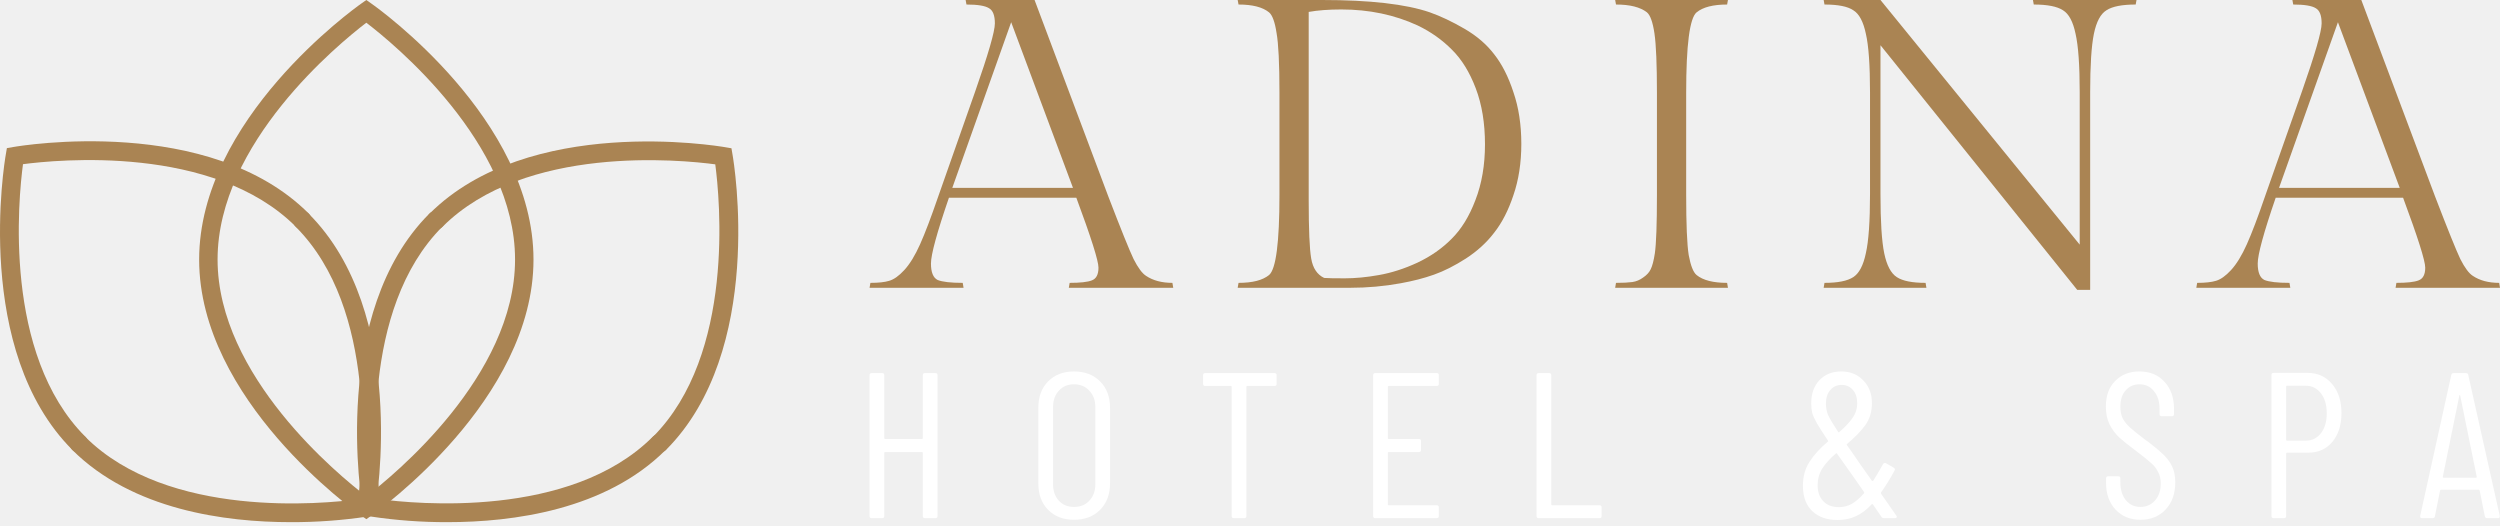
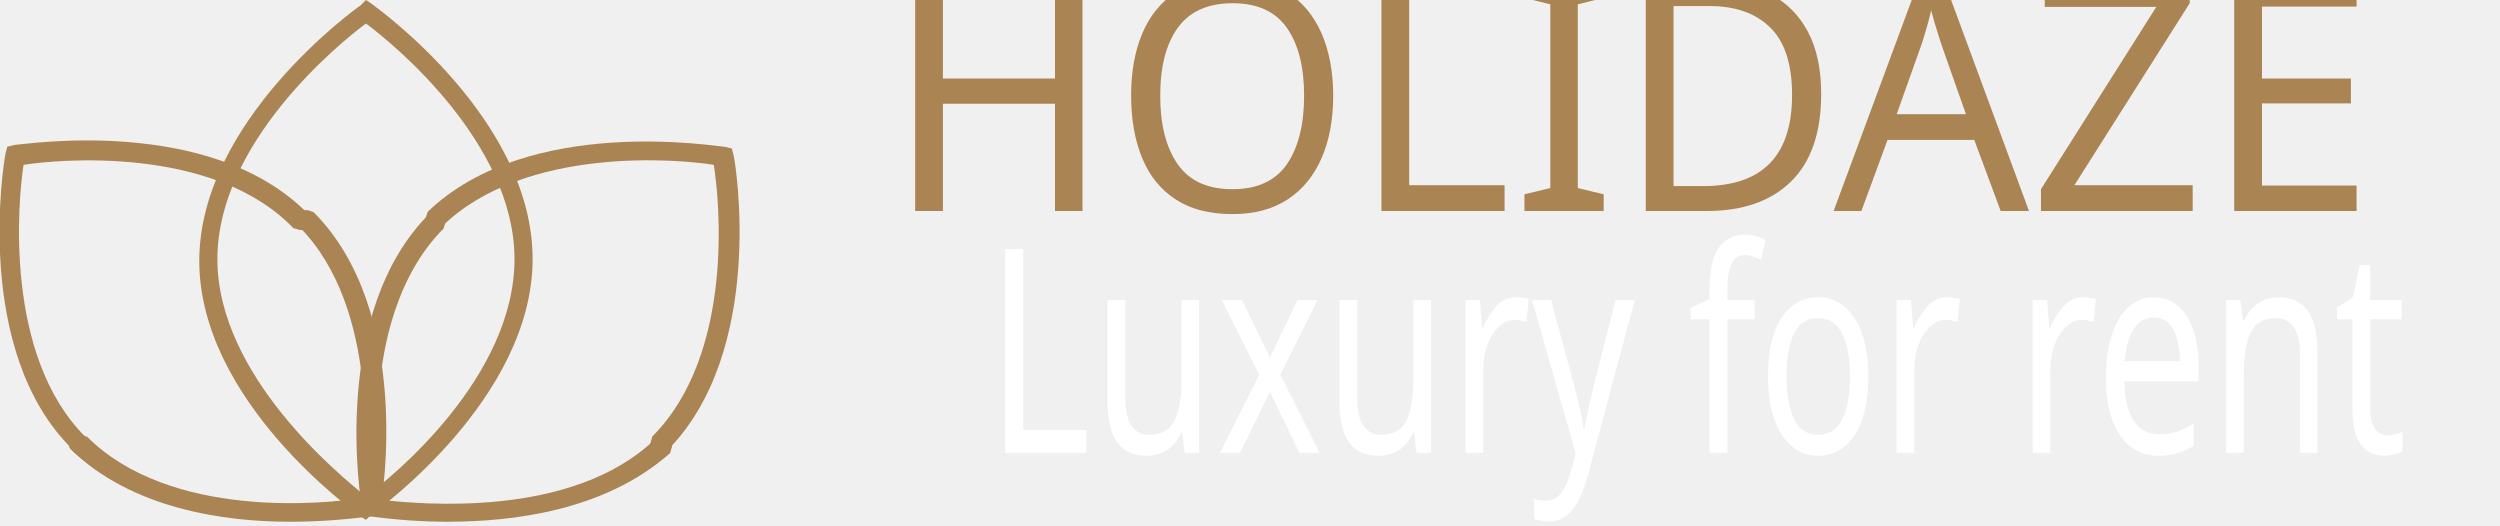
- <svg xmlns="http://www.w3.org/2000/svg" width="138" height="29" viewBox="0 0 138 29" fill="none">
-   <path d="M50.939 20.71C50.939 20.634 50.977 20.595 51.054 20.595H51.637C51.713 20.595 51.751 20.634 51.751 20.71V28.487C51.751 28.563 51.713 28.601 51.637 28.601H51.054C50.977 28.601 50.939 28.563 50.939 28.487V24.998C50.939 24.968 50.924 24.953 50.893 24.953H48.858C48.827 24.953 48.812 24.968 48.812 24.998V28.487C48.812 28.563 48.774 28.601 48.698 28.601H48.114C48.038 28.601 48 28.563 48 28.487V20.71C48 20.634 48.038 20.595 48.114 20.595H48.698C48.774 20.595 48.812 20.634 48.812 20.71V24.186C48.812 24.217 48.827 24.232 48.858 24.232H50.893C50.924 24.232 50.939 24.217 50.939 24.186V20.71Z" fill="white" />
-   <path d="M59.284 28.692C58.697 28.692 58.221 28.509 57.855 28.143C57.496 27.777 57.317 27.293 57.317 26.691V22.505C57.317 21.903 57.496 21.419 57.855 21.053C58.221 20.687 58.697 20.504 59.284 20.504C59.879 20.504 60.359 20.687 60.725 21.053C61.091 21.419 61.274 21.903 61.274 22.505V26.691C61.274 27.286 61.091 27.77 60.725 28.143C60.359 28.509 59.879 28.692 59.284 28.692ZM59.284 27.983C59.635 27.983 59.917 27.869 60.13 27.64C60.352 27.404 60.462 27.103 60.462 26.737V22.471C60.462 22.097 60.352 21.796 60.13 21.567C59.917 21.331 59.635 21.213 59.284 21.213C58.941 21.213 58.663 21.331 58.449 21.567C58.236 21.796 58.129 22.097 58.129 22.471V26.737C58.129 27.103 58.236 27.404 58.449 27.64C58.663 27.869 58.941 27.983 59.284 27.983Z" fill="white" />
-   <path d="M70.355 20.595C70.432 20.595 70.47 20.634 70.47 20.71V21.19C70.47 21.266 70.432 21.305 70.355 21.305H68.846C68.815 21.305 68.8 21.32 68.8 21.35V28.487C68.8 28.563 68.762 28.601 68.686 28.601H68.102C68.026 28.601 67.988 28.563 67.988 28.487V21.35C67.988 21.32 67.973 21.305 67.942 21.305H66.524C66.448 21.305 66.41 21.266 66.41 21.19V20.71C66.41 20.634 66.448 20.595 66.524 20.595H70.355Z" fill="white" />
-   <path d="M79.423 21.19C79.423 21.266 79.385 21.305 79.308 21.305H76.655C76.625 21.305 76.609 21.32 76.609 21.35V24.186C76.609 24.217 76.625 24.232 76.655 24.232H78.325C78.401 24.232 78.439 24.27 78.439 24.347V24.838C78.439 24.915 78.401 24.953 78.325 24.953H76.655C76.625 24.953 76.609 24.968 76.609 24.998V27.846C76.609 27.877 76.625 27.892 76.655 27.892H79.308C79.385 27.892 79.423 27.93 79.423 28.006V28.487C79.423 28.563 79.385 28.601 79.308 28.601H75.912C75.836 28.601 75.797 28.563 75.797 28.487V20.71C75.797 20.634 75.836 20.595 75.912 20.595H79.308C79.385 20.595 79.423 20.634 79.423 20.71V21.19Z" fill="white" />
-   <path d="M84.932 28.601C84.856 28.601 84.818 28.563 84.818 28.487V20.71C84.818 20.634 84.856 20.595 84.932 20.595H85.515C85.591 20.595 85.63 20.634 85.63 20.71V27.846C85.63 27.877 85.645 27.892 85.675 27.892H88.294C88.371 27.892 88.409 27.93 88.409 28.006V28.487C88.409 28.563 88.371 28.601 88.294 28.601H84.932Z" fill="white" />
-   <path d="M104.679 28.464C104.694 28.479 104.702 28.502 104.702 28.532C104.702 28.548 104.694 28.563 104.679 28.578C104.664 28.593 104.641 28.601 104.611 28.601H103.993C103.932 28.601 103.886 28.578 103.856 28.532L103.387 27.846C103.379 27.831 103.368 27.823 103.353 27.823C103.337 27.823 103.326 27.827 103.318 27.835C103.036 28.14 102.743 28.361 102.438 28.498C102.14 28.635 101.805 28.704 101.431 28.704C100.844 28.704 100.379 28.54 100.036 28.212C99.693 27.884 99.521 27.419 99.521 26.817C99.521 26.306 99.643 25.864 99.887 25.49C100.131 25.109 100.467 24.739 100.894 24.381C100.917 24.373 100.92 24.354 100.905 24.324C100.631 23.912 100.429 23.596 100.299 23.375C100.169 23.146 100.082 22.955 100.036 22.803C99.998 22.642 99.979 22.463 99.979 22.265C99.979 21.731 100.131 21.305 100.436 20.984C100.741 20.664 101.142 20.504 101.637 20.504C102.133 20.504 102.537 20.668 102.849 20.996C103.17 21.316 103.33 21.735 103.33 22.254C103.33 22.719 103.212 23.119 102.975 23.454C102.739 23.782 102.4 24.133 101.957 24.507C101.934 24.514 101.931 24.533 101.946 24.564C102.251 24.991 102.476 25.315 102.621 25.536L103.33 26.542C103.337 26.55 103.349 26.554 103.364 26.554C103.379 26.554 103.391 26.55 103.398 26.542C103.505 26.382 103.688 26.073 103.947 25.616C103.963 25.585 103.985 25.567 104.016 25.559C104.046 25.551 104.077 25.555 104.107 25.57L104.542 25.822C104.603 25.86 104.614 25.913 104.576 25.982C104.332 26.432 104.085 26.832 103.833 27.183C103.825 27.206 103.825 27.229 103.833 27.252L104.679 28.464ZM101.66 21.247C101.401 21.247 101.191 21.343 101.031 21.533C100.871 21.716 100.791 21.968 100.791 22.288C100.791 22.502 100.829 22.703 100.905 22.894C100.989 23.085 101.176 23.401 101.466 23.843C101.481 23.874 101.5 23.878 101.523 23.855C101.843 23.58 102.087 23.321 102.255 23.077C102.43 22.833 102.518 22.559 102.518 22.254C102.518 21.949 102.438 21.705 102.278 21.522C102.117 21.339 101.912 21.247 101.66 21.247ZM101.511 27.995C101.763 27.995 101.999 27.934 102.22 27.812C102.441 27.682 102.666 27.488 102.895 27.229C102.91 27.206 102.91 27.183 102.895 27.16L102.346 26.371L101.397 25.033C101.382 25.01 101.363 25.01 101.34 25.033C101.012 25.315 100.76 25.593 100.585 25.868C100.417 26.142 100.333 26.451 100.333 26.794C100.333 27.152 100.436 27.442 100.642 27.663C100.848 27.884 101.138 27.995 101.511 27.995Z" fill="white" />
-   <path d="M118.154 28.692C117.589 28.692 117.132 28.506 116.781 28.132C116.431 27.759 116.255 27.27 116.255 26.668V26.405C116.255 26.329 116.293 26.291 116.37 26.291H116.93C117.006 26.291 117.044 26.329 117.044 26.405V26.634C117.044 27.038 117.147 27.366 117.353 27.617C117.559 27.861 117.826 27.983 118.154 27.983C118.474 27.983 118.741 27.865 118.954 27.629C119.168 27.392 119.274 27.08 119.274 26.691C119.274 26.432 119.221 26.211 119.114 26.028C119.015 25.837 118.882 25.673 118.714 25.536C118.554 25.391 118.283 25.174 117.902 24.884C117.521 24.602 117.22 24.362 116.999 24.164C116.777 23.958 116.594 23.714 116.45 23.432C116.312 23.15 116.244 22.818 116.244 22.437C116.244 21.842 116.415 21.373 116.758 21.03C117.101 20.679 117.547 20.504 118.096 20.504C118.676 20.504 119.137 20.695 119.48 21.076C119.831 21.449 120.006 21.949 120.006 22.574V22.86C120.006 22.936 119.968 22.974 119.892 22.974H119.32C119.244 22.974 119.206 22.936 119.206 22.86V22.562C119.206 22.158 119.103 21.834 118.897 21.59C118.699 21.339 118.432 21.213 118.096 21.213C117.791 21.213 117.54 21.323 117.342 21.545C117.143 21.758 117.044 22.063 117.044 22.46C117.044 22.696 117.086 22.906 117.17 23.089C117.262 23.264 117.395 23.432 117.57 23.592C117.746 23.752 118.005 23.962 118.348 24.221C118.806 24.556 119.145 24.831 119.366 25.044C119.595 25.25 119.77 25.479 119.892 25.73C120.014 25.974 120.075 26.272 120.075 26.622C120.075 27.248 119.896 27.751 119.537 28.132C119.179 28.506 118.718 28.692 118.154 28.692Z" fill="white" />
-   <path d="M127.385 20.584C127.942 20.584 128.391 20.79 128.734 21.201C129.078 21.606 129.249 22.139 129.249 22.803C129.249 23.458 129.081 23.988 128.746 24.392C128.41 24.789 127.968 24.987 127.419 24.987H126.241C126.211 24.987 126.196 25.002 126.196 25.033V28.487C126.196 28.563 126.157 28.601 126.081 28.601H125.498C125.422 28.601 125.384 28.563 125.384 28.487V20.698C125.384 20.622 125.422 20.584 125.498 20.584H127.385ZM127.282 24.324C127.625 24.324 127.903 24.186 128.117 23.912C128.33 23.637 128.437 23.271 128.437 22.814C128.437 22.357 128.33 21.991 128.117 21.716C127.903 21.434 127.625 21.293 127.282 21.293H126.241C126.211 21.293 126.196 21.308 126.196 21.339V24.278C126.196 24.308 126.211 24.324 126.241 24.324H127.282Z" fill="white" />
-   <path d="M137.289 28.601C137.221 28.601 137.179 28.567 137.163 28.498L136.877 27.08C136.877 27.065 136.87 27.053 136.855 27.046C136.847 27.038 136.836 27.034 136.82 27.034H134.75C134.735 27.034 134.72 27.038 134.705 27.046C134.697 27.053 134.693 27.065 134.693 27.08L134.407 28.498C134.4 28.567 134.358 28.601 134.281 28.601H133.698C133.66 28.601 133.63 28.59 133.607 28.567C133.591 28.544 133.588 28.513 133.595 28.475L135.311 20.698C135.326 20.63 135.368 20.595 135.436 20.595H136.123C136.199 20.595 136.241 20.63 136.248 20.698L137.987 28.475V28.498C137.987 28.567 137.953 28.601 137.884 28.601H137.289ZM134.842 26.325C134.842 26.356 134.853 26.371 134.876 26.371H136.683C136.706 26.371 136.717 26.356 136.717 26.325L135.802 21.831C135.795 21.808 135.787 21.796 135.78 21.796C135.772 21.796 135.764 21.808 135.757 21.831L134.842 26.325Z" fill="white" />
-   <path d="M59.045 15.614C59.629 15.614 60.036 15.569 60.267 15.478C60.513 15.387 60.636 15.153 60.636 14.774C60.636 14.396 60.228 13.11 59.414 10.916H52.381C51.72 12.838 51.389 14.048 51.389 14.547C51.389 15.032 51.513 15.334 51.758 15.455C52.02 15.561 52.481 15.614 53.142 15.614L53.188 15.886H48L48.046 15.614C48.492 15.614 48.838 15.576 49.084 15.501C49.345 15.425 49.622 15.228 49.914 14.911C50.221 14.578 50.513 14.101 50.79 13.481C51.067 12.861 51.397 11.991 51.782 10.871L53.834 5.038C54.556 2.981 54.917 1.732 54.917 1.294C54.917 0.855 54.81 0.575 54.595 0.454C54.379 0.318 53.964 0.25 53.349 0.25L53.303 0H57.108L61.189 10.871C61.881 12.671 62.342 13.814 62.573 14.298C62.819 14.782 63.049 15.092 63.264 15.228C63.649 15.486 64.133 15.614 64.717 15.614L64.763 15.886H58.999L59.045 15.614ZM55.817 1.226L52.566 10.372H59.229L55.817 1.226Z" fill="#AA8453" />
-   <path d="M72.978 0C75.622 0 77.605 0.227 78.927 0.681C79.526 0.893 80.164 1.195 80.841 1.589C81.517 1.982 82.063 2.451 82.478 2.996C82.908 3.54 83.262 4.236 83.539 5.084C83.831 5.931 83.977 6.884 83.977 7.943C83.977 8.987 83.831 9.933 83.539 10.78C83.262 11.612 82.908 12.301 82.478 12.845C82.063 13.39 81.54 13.867 80.91 14.275C80.295 14.669 79.711 14.964 79.158 15.16C78.604 15.357 77.989 15.516 77.313 15.637C76.406 15.803 75.476 15.886 74.523 15.886H68.32L68.367 15.614C69.135 15.614 69.696 15.47 70.05 15.183C70.434 14.865 70.626 13.39 70.626 10.757V5.129C70.626 3.51 70.572 2.406 70.465 1.816C70.373 1.21 70.234 0.832 70.05 0.681C69.696 0.393 69.135 0.25 68.367 0.25L68.32 0H72.978ZM73.093 15.342C73.278 15.357 73.654 15.364 74.223 15.364C74.807 15.364 75.438 15.304 76.114 15.183C76.806 15.062 77.513 14.835 78.235 14.502C78.973 14.154 79.603 13.715 80.126 13.186C80.664 12.656 81.102 11.945 81.44 11.053C81.794 10.145 81.971 9.116 81.971 7.966C81.971 6.801 81.802 5.772 81.463 4.879C81.125 3.987 80.687 3.276 80.149 2.746C79.611 2.201 78.981 1.755 78.258 1.407C76.982 0.817 75.576 0.522 74.039 0.522C73.347 0.522 72.748 0.567 72.24 0.658V11.03C72.24 12.664 72.286 13.746 72.379 14.275C72.471 14.805 72.709 15.16 73.093 15.342Z" fill="#AA8453" />
-   <path d="M93.077 5.129V10.757C93.077 12.376 93.123 13.481 93.215 14.071C93.323 14.661 93.469 15.032 93.653 15.183C94.007 15.47 94.568 15.614 95.337 15.614L95.383 15.886H89.157L89.203 15.614C89.588 15.614 89.887 15.599 90.103 15.569C90.318 15.539 90.518 15.455 90.702 15.319C90.902 15.183 91.04 15.032 91.117 14.865C91.209 14.684 91.286 14.389 91.348 13.98C91.424 13.451 91.463 12.376 91.463 10.757V5.129C91.463 3.556 91.417 2.459 91.325 1.838C91.232 1.218 91.094 0.832 90.91 0.681C90.541 0.393 89.972 0.25 89.203 0.25L89.157 0H95.383L95.337 0.25C94.568 0.25 94.007 0.393 93.653 0.681C93.269 0.999 93.077 2.481 93.077 5.129Z" fill="#AA8453" />
-   <path d="M115.377 5.106V16H114.662L103.802 2.496V10.712C103.802 12.225 103.871 13.314 104.009 13.98C104.148 14.646 104.378 15.085 104.701 15.296C105.024 15.508 105.554 15.614 106.292 15.614L106.338 15.886H100.666L100.712 15.614C101.45 15.614 101.98 15.508 102.303 15.296C102.626 15.085 102.856 14.646 102.995 13.98C103.148 13.314 103.225 12.225 103.225 10.712V5.106C103.225 3.593 103.148 2.512 102.995 1.861C102.856 1.195 102.626 0.764 102.303 0.567C101.995 0.356 101.465 0.25 100.712 0.25L100.666 0H103.802L114.8 13.504V5.106C114.8 3.609 114.723 2.527 114.57 1.861C114.431 1.195 114.201 0.764 113.878 0.567C113.555 0.356 113.017 0.25 112.264 0.25L112.218 0H117.936L117.89 0.25C117.137 0.25 116.599 0.356 116.276 0.567C115.953 0.764 115.723 1.195 115.584 1.861C115.446 2.527 115.377 3.609 115.377 5.106Z" fill="#AA8453" />
-   <path d="M132.282 15.614C132.866 15.614 133.273 15.569 133.504 15.478C133.75 15.387 133.873 15.153 133.873 14.774C133.873 14.396 133.465 13.11 132.651 10.916H125.618C124.957 12.838 124.626 14.048 124.626 14.547C124.626 15.032 124.749 15.334 124.995 15.455C125.257 15.561 125.718 15.614 126.379 15.614L126.425 15.886H121.237L121.283 15.614C121.729 15.614 122.075 15.576 122.321 15.501C122.582 15.425 122.859 15.228 123.151 14.911C123.458 14.578 123.75 14.101 124.027 13.481C124.304 12.861 124.634 11.991 125.018 10.871L127.071 5.038C127.793 2.981 128.154 1.732 128.154 1.294C128.154 0.855 128.047 0.575 127.831 0.454C127.616 0.318 127.201 0.25 126.586 0.25L126.54 0H130.345L134.426 10.871C135.118 12.671 135.579 13.814 135.809 14.298C136.055 14.782 136.286 15.092 136.501 15.228C136.886 15.486 137.37 15.614 137.954 15.614L138 15.886H132.236L132.282 15.614ZM129.054 1.226L125.802 10.372H132.466L129.054 1.226Z" fill="#AA8453" />
-   <path d="M4.352 24.983C4.285 24.983 4.219 24.97 4.158 24.944C4.097 24.918 4.041 24.88 3.994 24.833C-1.491 19.351 0.243 8.969 0.32 8.529L0.38 8.176L0.734 8.115C1.174 8.038 11.562 6.314 17.043 11.787C17.138 11.883 17.192 12.012 17.192 12.147C17.192 12.282 17.138 12.411 17.043 12.507C16.947 12.602 16.818 12.656 16.683 12.656C16.548 12.656 16.418 12.602 16.323 12.507C11.76 7.956 3.136 8.818 1.269 9.063C1.019 10.93 0.152 19.549 4.714 24.109C4.81 24.204 4.863 24.334 4.863 24.468C4.863 24.603 4.81 24.733 4.714 24.828C4.668 24.878 4.612 24.917 4.549 24.944C4.487 24.97 4.42 24.984 4.352 24.983Z" fill="#AA8453" />
-   <path d="M16.047 28.823C12.429 28.823 7.31 28.146 3.99 24.836C3.895 24.741 3.841 24.611 3.841 24.476C3.841 24.341 3.895 24.212 3.99 24.116C4.086 24.021 4.215 23.968 4.35 23.968C4.485 23.968 4.615 24.021 4.71 24.116C9.273 28.668 17.897 27.81 19.764 27.56C20.014 25.694 20.881 17.07 16.319 12.515C16.224 12.419 16.17 12.29 16.17 12.155C16.17 12.02 16.224 11.891 16.319 11.795C16.414 11.7 16.544 11.646 16.679 11.646C16.814 11.646 16.943 11.7 17.039 11.795C22.52 17.277 20.791 27.659 20.713 28.099L20.652 28.452L20.299 28.512C18.892 28.724 17.47 28.828 16.047 28.823Z" fill="#AA8453" />
-   <path d="M36.396 24.984C36.262 24.983 36.134 24.93 36.038 24.837C35.943 24.742 35.889 24.612 35.889 24.477C35.889 24.342 35.943 24.213 36.038 24.117C40.592 19.558 39.729 10.938 39.483 9.072C37.616 8.822 28.988 7.96 24.43 12.516C24.334 12.611 24.204 12.665 24.069 12.665C23.934 12.665 23.805 12.611 23.709 12.516C23.614 12.42 23.561 12.291 23.561 12.156C23.561 12.021 23.614 11.892 23.709 11.796C29.194 6.323 39.583 8.051 40.023 8.124L40.376 8.185L40.436 8.538C40.514 8.978 42.239 19.355 36.762 24.837C36.663 24.931 36.532 24.983 36.396 24.984Z" fill="#AA8453" />
-   <path d="M24.697 28.823C23.272 28.827 21.849 28.722 20.441 28.508L20.087 28.448L20.027 28.094C19.949 27.655 18.22 17.273 23.701 11.791C23.797 11.696 23.926 11.642 24.061 11.642C24.196 11.642 24.325 11.696 24.421 11.791C24.516 11.886 24.57 12.016 24.57 12.151C24.57 12.286 24.516 12.415 24.421 12.511C19.859 17.07 20.726 25.689 20.976 27.556C22.843 27.806 31.471 28.668 36.029 24.112C36.125 24.017 36.255 23.963 36.39 23.963C36.525 23.963 36.654 24.017 36.75 24.112C36.845 24.208 36.898 24.337 36.898 24.472C36.898 24.607 36.845 24.736 36.75 24.832C33.434 28.15 28.315 28.823 24.697 28.823Z" fill="#AA8453" />
-   <path d="M20.221 28.659L19.928 28.453C19.561 28.194 10.993 22.074 10.993 14.33C10.993 6.585 19.565 0.465 19.928 0.207L20.221 0L20.514 0.207C20.881 0.465 29.449 6.577 29.449 14.33C29.449 22.074 20.876 28.194 20.514 28.453L20.221 28.659ZM20.221 1.254C18.724 2.396 12.01 7.887 12.01 14.325C12.01 20.764 18.724 26.255 20.221 27.397C21.717 26.255 28.431 20.764 28.431 14.325C28.431 7.887 21.721 2.4 20.221 1.254Z" fill="#AA8453" />
+ <svg xmlns="http://www.w3.org/2000/svg" version="1.1" id="Layer_1" x="0px" y="0px" viewBox="0 0 138 29" style="enable-background:new 0 0 138 29;" xml:space="preserve">
+   <style type="text/css">
+ 	.st0{fill:#FFFFFF;}
+ 	.st1{fill:#AA8453;}
+ 	.st2{font-family:'BodoniMT';}
+ 	.st3{font-size:17.765px;}
+ 	.st4{font-size:15.757px;}
+ </style>
+   <path class="st0" d="M50.9-31.6c0-0.1,0-0.1,0.1-0.1h0.6c0.1,0,0.1,0,0.1,0.1v7.8c0,0.1,0,0.1-0.1,0.1H51c-0.1,0-0.1,0-0.1-0.1v-3.5  l0,0h-2l0,0v3.5c0,0.1,0,0.1-0.1,0.1h-0.6c-0.1,0-0.1,0-0.1-0.1v-7.8c0-0.1,0-0.1,0.1-0.1h0.6c0.1,0,0.1,0,0.1,0.1v3.5l0,0h2l0,0  V-31.6z" />
+   <path class="st0" d="M59.3-23.6c-0.6,0-1.1-0.2-1.4-0.5c-0.4-0.4-0.5-0.9-0.5-1.5v-4.2c0-0.6,0.2-1.1,0.5-1.5  c0.4-0.4,0.8-0.5,1.4-0.5c0.6,0,1.1,0.2,1.4,0.5c0.4,0.4,0.5,0.9,0.5,1.5v4.2c0,0.6-0.2,1.1-0.5,1.5C60.4-23.8,59.9-23.6,59.3-23.6z   M59.3-24.3c0.4,0,0.6-0.1,0.8-0.3c0.2-0.2,0.3-0.5,0.3-0.9v-4.3c0-0.4-0.1-0.7-0.3-0.9c-0.2-0.2-0.5-0.4-0.8-0.4s-0.6,0.1-0.8,0.4  c-0.2,0.2-0.3,0.5-0.3,0.9v4.3c0,0.4,0.1,0.7,0.3,0.9C58.7-24.4,58.9-24.3,59.3-24.3z" />
+   <path class="st0" d="M70.4-31.7c0.1,0,0.1,0,0.1,0.1v0.5c0,0.1,0,0.1-0.1,0.1h-1.5l0,0v7.1c0,0.1,0,0.1-0.1,0.1h-0.6  c-0.1,0-0.1,0-0.1-0.1V-31l0,0h-1.4c-0.1,0-0.1,0-0.1-0.1v-0.5c0-0.1,0-0.1,0.1-0.1H70.4z" />
+   <path class="st0" d="M79.4-31.1c0,0.1,0,0.1-0.1,0.1h-2.7l0,0v2.8l0,0h1.7c0.1,0,0.1,0,0.1,0.1v0.5c0,0.1,0,0.1-0.1,0.1h-1.7l0,0  v2.8l0,0h2.7c0.1,0,0.1,0,0.1,0.1v0.5c0,0.1,0,0.1-0.1,0.1h-3.4c-0.1,0-0.1,0-0.1-0.1v-7.8c0-0.1,0-0.1,0.1-0.1h3.4  c0.1,0,0.1,0,0.1,0.1V-31.1z" />
+   <path class="st0" d="M84.9-23.7c-0.1,0-0.1,0-0.1-0.1v-7.8c0-0.1,0-0.1,0.1-0.1h0.6c0.1,0,0.1,0,0.1,0.1v7.1l0,0h2.6  c0.1,0,0.1,0,0.1,0.1v0.5c0,0.1,0,0.1-0.1,0.1h-3.3V-23.7z" />
+   <path class="st0" d="M104.7-23.8L104.7-23.8c0,0.1,0,0.1,0,0.1s0,0-0.1,0H104c-0.1,0-0.1,0-0.1-0.1l-0.5-0.7l0,0l0,0  c-0.3,0.3-0.6,0.5-0.9,0.7c-0.3,0.1-0.6,0.2-1,0.2c-0.6,0-1.1-0.2-1.4-0.5s-0.5-0.8-0.5-1.4c0-0.5,0.1-1,0.4-1.3  c0.2-0.4,0.6-0.8,1-1.1c0,0,0,0,0-0.1c-0.3-0.4-0.5-0.7-0.6-0.9c-0.1-0.2-0.2-0.4-0.3-0.6c0-0.2-0.1-0.3-0.1-0.5  c0-0.5,0.2-1,0.5-1.3s0.7-0.5,1.2-0.5s0.9,0.2,1.2,0.5c0.3,0.3,0.5,0.7,0.5,1.3c0,0.5-0.1,0.9-0.4,1.2c-0.2,0.3-0.6,0.7-1,1.1  c0,0,0,0,0,0.1c0.3,0.4,0.5,0.8,0.7,1l0.7,1l0,0l0,0c0.1-0.2,0.3-0.5,0.5-0.9c0,0,0,0,0.1-0.1h0.1l0.4,0.3c0.1,0,0.1,0.1,0,0.2  c-0.2,0.4-0.5,0.9-0.7,1.2c0,0,0,0,0,0.1L104.7-23.8z M101.7-31c-0.3,0-0.5,0.1-0.6,0.3c-0.2,0.2-0.2,0.4-0.2,0.8  c0,0.2,0,0.4,0.1,0.6s0.3,0.5,0.6,0.9c0,0,0,0,0.1,0c0.3-0.3,0.6-0.5,0.7-0.8c0.2-0.2,0.3-0.5,0.3-0.8s-0.1-0.5-0.2-0.7  C102.1-31,101.9-31,101.7-31z M101.5-24.3c0.3,0,0.5-0.1,0.7-0.2s0.4-0.3,0.7-0.6c0,0,0,0,0-0.1l-0.5-0.8l-0.9-1.3c0,0,0,0-0.1,0  c-0.3,0.3-0.6,0.6-0.8,0.8c-0.2,0.3-0.3,0.6-0.3,0.9c0,0.4,0.1,0.6,0.3,0.9S101.1-24.3,101.5-24.3z" />
+   <path class="st0" d="M118.2-23.6c-0.6,0-1-0.2-1.4-0.6c-0.3-0.4-0.5-0.9-0.5-1.5V-26c0-0.1,0-0.1,0.1-0.1h0.6c0.1,0,0.1,0,0.1,0.1  v0.2c0,0.4,0.1,0.7,0.3,1c0.2,0.2,0.5,0.4,0.8,0.4s0.6-0.1,0.8-0.4c0.2-0.2,0.3-0.5,0.3-0.9c0-0.3-0.1-0.5-0.2-0.7s-0.2-0.4-0.4-0.5  c-0.2-0.1-0.4-0.4-0.8-0.7c-0.4-0.3-0.7-0.5-0.9-0.7c-0.2-0.2-0.4-0.4-0.5-0.7c-0.1-0.3-0.2-0.6-0.2-1c0-0.6,0.2-1.1,0.5-1.4  c0.3-0.4,0.8-0.5,1.3-0.5c0.6,0,1,0.2,1.4,0.6s0.5,0.9,0.5,1.5v0.3c0,0.1,0,0.1-0.1,0.1h-0.6c-0.1,0-0.1,0-0.1-0.1v-0.3  c0-0.4-0.1-0.7-0.3-1c-0.2-0.3-0.5-0.4-0.8-0.4s-0.6,0.1-0.8,0.3c-0.2,0.2-0.3,0.5-0.3,0.9c0,0.2,0,0.4,0.1,0.6s0.2,0.3,0.4,0.5  c0.2,0.2,0.4,0.4,0.8,0.6c0.5,0.3,0.8,0.6,1,0.8c0.2,0.2,0.4,0.4,0.5,0.7c0.1,0.2,0.2,0.5,0.2,0.9c0,0.6-0.2,1.1-0.5,1.5  C119.2-23.8,118.7-23.6,118.2-23.6z" />
+   <path class="st0" d="M127.4-31.7c0.6,0,1,0.2,1.3,0.6s0.5,0.9,0.5,1.6s-0.2,1.2-0.5,1.6s-0.8,0.6-1.3,0.6h-1.2l0,0v3.5  c0,0.1,0,0.1-0.1,0.1h-0.6c-0.1,0-0.1,0-0.1-0.1v-7.8c0-0.1,0-0.1,0.1-0.1C125.5-31.7,127.4-31.7,127.4-31.7z M127.3-28  c0.3,0,0.6-0.1,0.8-0.4c0.2-0.3,0.3-0.6,0.3-1.1s-0.1-0.8-0.3-1.1c-0.2-0.3-0.5-0.4-0.8-0.4h-1l0,0v2.9l0,0h1V-28z" />
+   <path class="st0" d="M137.3-23.7c-0.1,0-0.1,0-0.1-0.1l-0.3-1.4l0,0l0,0h-2.1l0,0l0,0l-0.3,1.4c0,0.1,0,0.1-0.1,0.1h-0.6h-0.1v-0.1  l1.7-7.8c0-0.1,0.1-0.1,0.1-0.1h0.7c0.1,0,0.1,0,0.1,0.1l1.7,7.8l0,0c0,0.1,0,0.1-0.1,0.1C137.9-23.7,137.3-23.7,137.3-23.7z   M134.8-26C134.8-25.9,134.9-25.9,134.8-26h1.8l0,0l-0.9-4.5l0,0l0,0L134.8-26z" />
+   <path class="st1" d="M55.4-40.5c0.6,0,1,0,1.2-0.1s0.4-0.3,0.4-0.7s-0.4-1.7-1.2-3.9h-7c-0.7,1.9-1,3.1-1,3.6s0.1,0.8,0.4,0.9  c0.3,0.1,0.7,0.2,1.4,0.2v0.3h-5.2v-0.3c0.4,0,0.8,0,1-0.1c0.3-0.1,0.5-0.3,0.8-0.6s0.6-0.8,0.9-1.4c0.3-0.6,0.6-1.5,1-2.6l2.1-5.8  c0.7-2.1,1.1-3.3,1.1-3.7s-0.1-0.7-0.3-0.8s-0.6-0.2-1.2-0.2v-0.2h3.8L57.7-45c0.7,1.8,1.2,2.9,1.4,3.4s0.5,0.8,0.7,0.9  c0.4,0.3,0.9,0.4,1.5,0.4v0.3h-5.8L55.4-40.5z M52.2-54.9l-3.3,9.1h6.7L52.2-54.9z" />
+   <path class="st1" d="M70.8-54.7c2.6,0,4.6,0.2,5.9,0.7c0.6,0.2,1.2,0.5,1.9,0.9s1.2,0.9,1.6,1.4s0.8,1.2,1.1,2.1  c0.3,0.8,0.4,1.8,0.4,2.9c0,1-0.1,2-0.4,2.8s-0.6,1.5-1.1,2.1c-0.4,0.5-0.9,1-1.6,1.4c-0.6,0.4-1.2,0.7-1.8,0.9  c-0.6,0.2-1.2,0.4-1.8,0.5c-0.9,0.2-1.8,0.2-2.8,0.2H66v-0.3c0.8,0,1.3-0.1,1.7-0.4c0.4-0.3,0.6-1.8,0.6-4.4v-5.6  c0-1.6-0.1-2.7-0.2-3.3s-0.2-1-0.4-1.1c-0.4-0.3-0.9-0.4-1.7-0.4v-0.2h4.8V-54.7z M70.9-39.4c0.2,0,0.6,0,1.1,0  c0.6,0,1.2-0.1,1.9-0.2c0.7-0.1,1.4-0.3,2.1-0.7c0.7-0.3,1.4-0.8,1.9-1.3s1-1.2,1.3-2.1c0.4-0.9,0.5-1.9,0.5-3.1  c0-1.2-0.2-2.2-0.5-3.1c-0.3-0.9-0.8-1.6-1.3-2.1s-1.2-1-1.9-1.3c-1.3-0.6-2.7-0.9-4.2-0.9c-0.7,0-1.3,0-1.8,0.1v10.4  c0,1.6,0,2.7,0.1,3.2C70.3-39.9,70.5-39.6,70.9-39.4z" />
+   <path class="st1" d="M90.9-49.6v5.6c0,1.6,0,2.7,0.1,3.3s0.3,1,0.4,1.1c0.4,0.3,0.9,0.4,1.7,0.4v0.3h-6.2v-0.3c0.4,0,0.7,0,0.9,0  s0.4-0.1,0.6-0.2c0.2-0.1,0.3-0.3,0.4-0.5s0.2-0.5,0.2-0.9c0.1-0.5,0.1-1.6,0.1-3.2v-5.6c0-1.6,0-2.7-0.1-3.3s-0.2-1-0.4-1.2  c-0.4-0.3-0.9-0.4-1.7-0.4v-0.2h6.2v0.2c-0.8,0-1.3,0.1-1.7,0.4C91-53.7,90.9-52.2,90.9-49.6z" />
+   <path class="st1" d="M113.2-49.6v10.9h-0.7l-10.9-13.5v8.2c0,1.5,0.1,2.6,0.2,3.3s0.4,1.1,0.7,1.3c0.3,0.2,0.9,0.3,1.6,0.3v0.3h-5.7  v-0.3c0.7,0,1.3-0.1,1.6-0.3c0.3-0.2,0.6-0.7,0.7-1.3c0.2-0.7,0.2-1.8,0.2-3.3v-5.6c0-1.5-0.1-2.6-0.2-3.2c-0.1-0.7-0.4-1.1-0.7-1.3  c-0.3-0.2-0.8-0.3-1.6-0.3v-0.2h3.1l11,13.5v-8.4c0-1.5-0.1-2.6-0.2-3.2c-0.1-0.7-0.4-1.1-0.7-1.3c-0.3-0.2-0.9-0.3-1.6-0.3v-0.2  h5.7v0.2c-0.8,0-1.3,0.1-1.6,0.3c-0.3,0.2-0.6,0.6-0.7,1.3C113.2-52.2,113.2-51.1,113.2-49.6z" />
+   <path class="st1" d="M130.1-39.1c0.6,0,1,0,1.2-0.1s0.4-0.3,0.4-0.7s-0.4-1.7-1.2-3.9h-7c-0.7,1.9-1,3.1-1,3.6s0.1,0.8,0.4,0.9  c0.3,0.1,0.7,0.2,1.4,0.2v0.3h-5.2v-0.3c0.4,0,0.8,0,1-0.1c0.3-0.1,0.5-0.3,0.8-0.6s0.6-0.8,0.9-1.4c0.3-0.6,0.6-1.5,1-2.6l2.1-5.8  c0.7-2.1,1.1-3.3,1.1-3.7s-0.1-0.7-0.3-0.8c-0.2-0.1-0.6-0.2-1.2-0.2v-0.2h3.8l4.1,10.9c0.7,1.8,1.2,2.9,1.4,3.4s0.5,0.8,0.7,0.9  c0.4,0.3,0.9,0.4,1.5,0.4v0.3h-5.8L130.1-39.1z M126.8-53.5l-3.3,9.1h6.7L126.8-53.5z" />
+   <path class="st1" d="M4.4,25c-0.1,0-0.1,0-0.2,0S4,24.9,4,24.8C-1.5,19.4,0.2,9,0.3,8.5l0.1-0.4L0.8,8C1.2,8,11.6,6.3,17,11.8  c0.1,0.1,0.1,0.2,0.1,0.4c0,0.1-0.1,0.3-0.1,0.4c-0.1,0.1-0.2,0.1-0.4,0.1c-0.1,0-0.3-0.1-0.4-0.1C11.8,8,3.1,8.8,1.3,9.1  C1,11,0.2,19.6,4.7,24.1c0.1,0.1,0.1,0.2,0.1,0.4c0,0.1-0.1,0.3-0.1,0.4C4.7,24.9,4.6,25,4.4,25L4.4,25z" />
+   <path class="st1" d="M16,28.8c-3.6,0-8.7-0.7-12.1-4c-0.1-0.1-0.1-0.2-0.1-0.4c0-0.1,0.1-0.3,0.1-0.4c0.2,0,0.3,0,0.5,0  c0.1,0,0.3,0.1,0.4,0.1c4.6,4.6,13.2,3.7,15.1,3.4c0.3-1.9,1.1-10.5-3.4-15c-0.1-0.1-0.1-0.2-0.1-0.4s0.1-0.3,0.1-0.4  c0.1-0.1,0.2-0.1,0.4-0.1s0.3,0.1,0.4,0.1c5.5,5.5,3.8,15.9,3.7,16.3l-0.1,0.4l-0.4,0.1C18.9,28.7,17.5,28.8,16,28.8z" />
+   <path class="st1" d="M36.4,25c-0.1,0-0.3-0.1-0.4-0.1c-0.1-0.1-0.1-0.2-0.1-0.4c0-0.1,0.1-0.3,0.1-0.4c4.6-4.6,3.7-13.2,3.4-15  C37.6,8.8,29,8,24.4,12.5c-0.1,0.1-0.2,0.1-0.4,0.1c-0.1,0-0.3-0.1-0.4-0.1c-0.1-0.1-0.1-0.2-0.1-0.4s0.1-0.3,0.1-0.4  c5.6-5.4,16-3.6,16.4-3.6l0.4,0.1l0.1,0.4c0.1,0.4,1.8,10.8-3.7,16.3C36.7,24.9,36.5,25,36.4,25z" />
+   <path class="st1" d="M24.7,28.8c-1.4,0-2.8-0.1-4.3-0.3L20,28.4l0-0.3c-0.1-0.4-1.8-10.8,3.7-16.3c0.1-0.1,0.2-0.1,0.4-0.1  c0.1,0,0.3,0.1,0.4,0.1c0.1,0.1,0.1,0.2,0.1,0.4c0,0.1-0.1,0.3-0.1,0.4c-4.6,4.6-3.7,13.2-3.4,15c1.9,0.2,10.5,1.1,15.1-3.4  c0.1-0.1,0.2-0.1,0.4-0.1c0.1,0,0.3,0.1,0.4,0.1c0.1,0.1,0.1,0.2,0.1,0.4c0,0.1-0.1,0.3-0.1,0.4C33.4,28.2,28.3,28.8,24.7,28.8z" />
+   <path class="st1" d="M20.2,28.7l-0.3-0.2c-0.4-0.3-8.9-6.4-8.9-14.1s8.6-13.9,8.9-14.1L20.2,0l0.3,0.2c0.4,0.3,8.9,6.4,8.9,14.1  s-8.6,13.9-8.9,14.1L20.2,28.7z M20.2,1.3c-1.5,1.1-8.2,6.6-8.2,13s6.7,11.9,8.2,13.1c1.5-1.1,8.2-6.6,8.2-13.1  C28.4,7.9,21.7,2.4,20.2,1.3z" />
+   <text transform="matrix(0.9519 0 0 1 48.8809 11.6465)" class="st1 st2 st3">HOLIDAZE</text>
+   <text transform="matrix(0.7083 0 0 1 54.4 25)" class="st0 st2 st4">Luxury for rent</text>
</svg>
